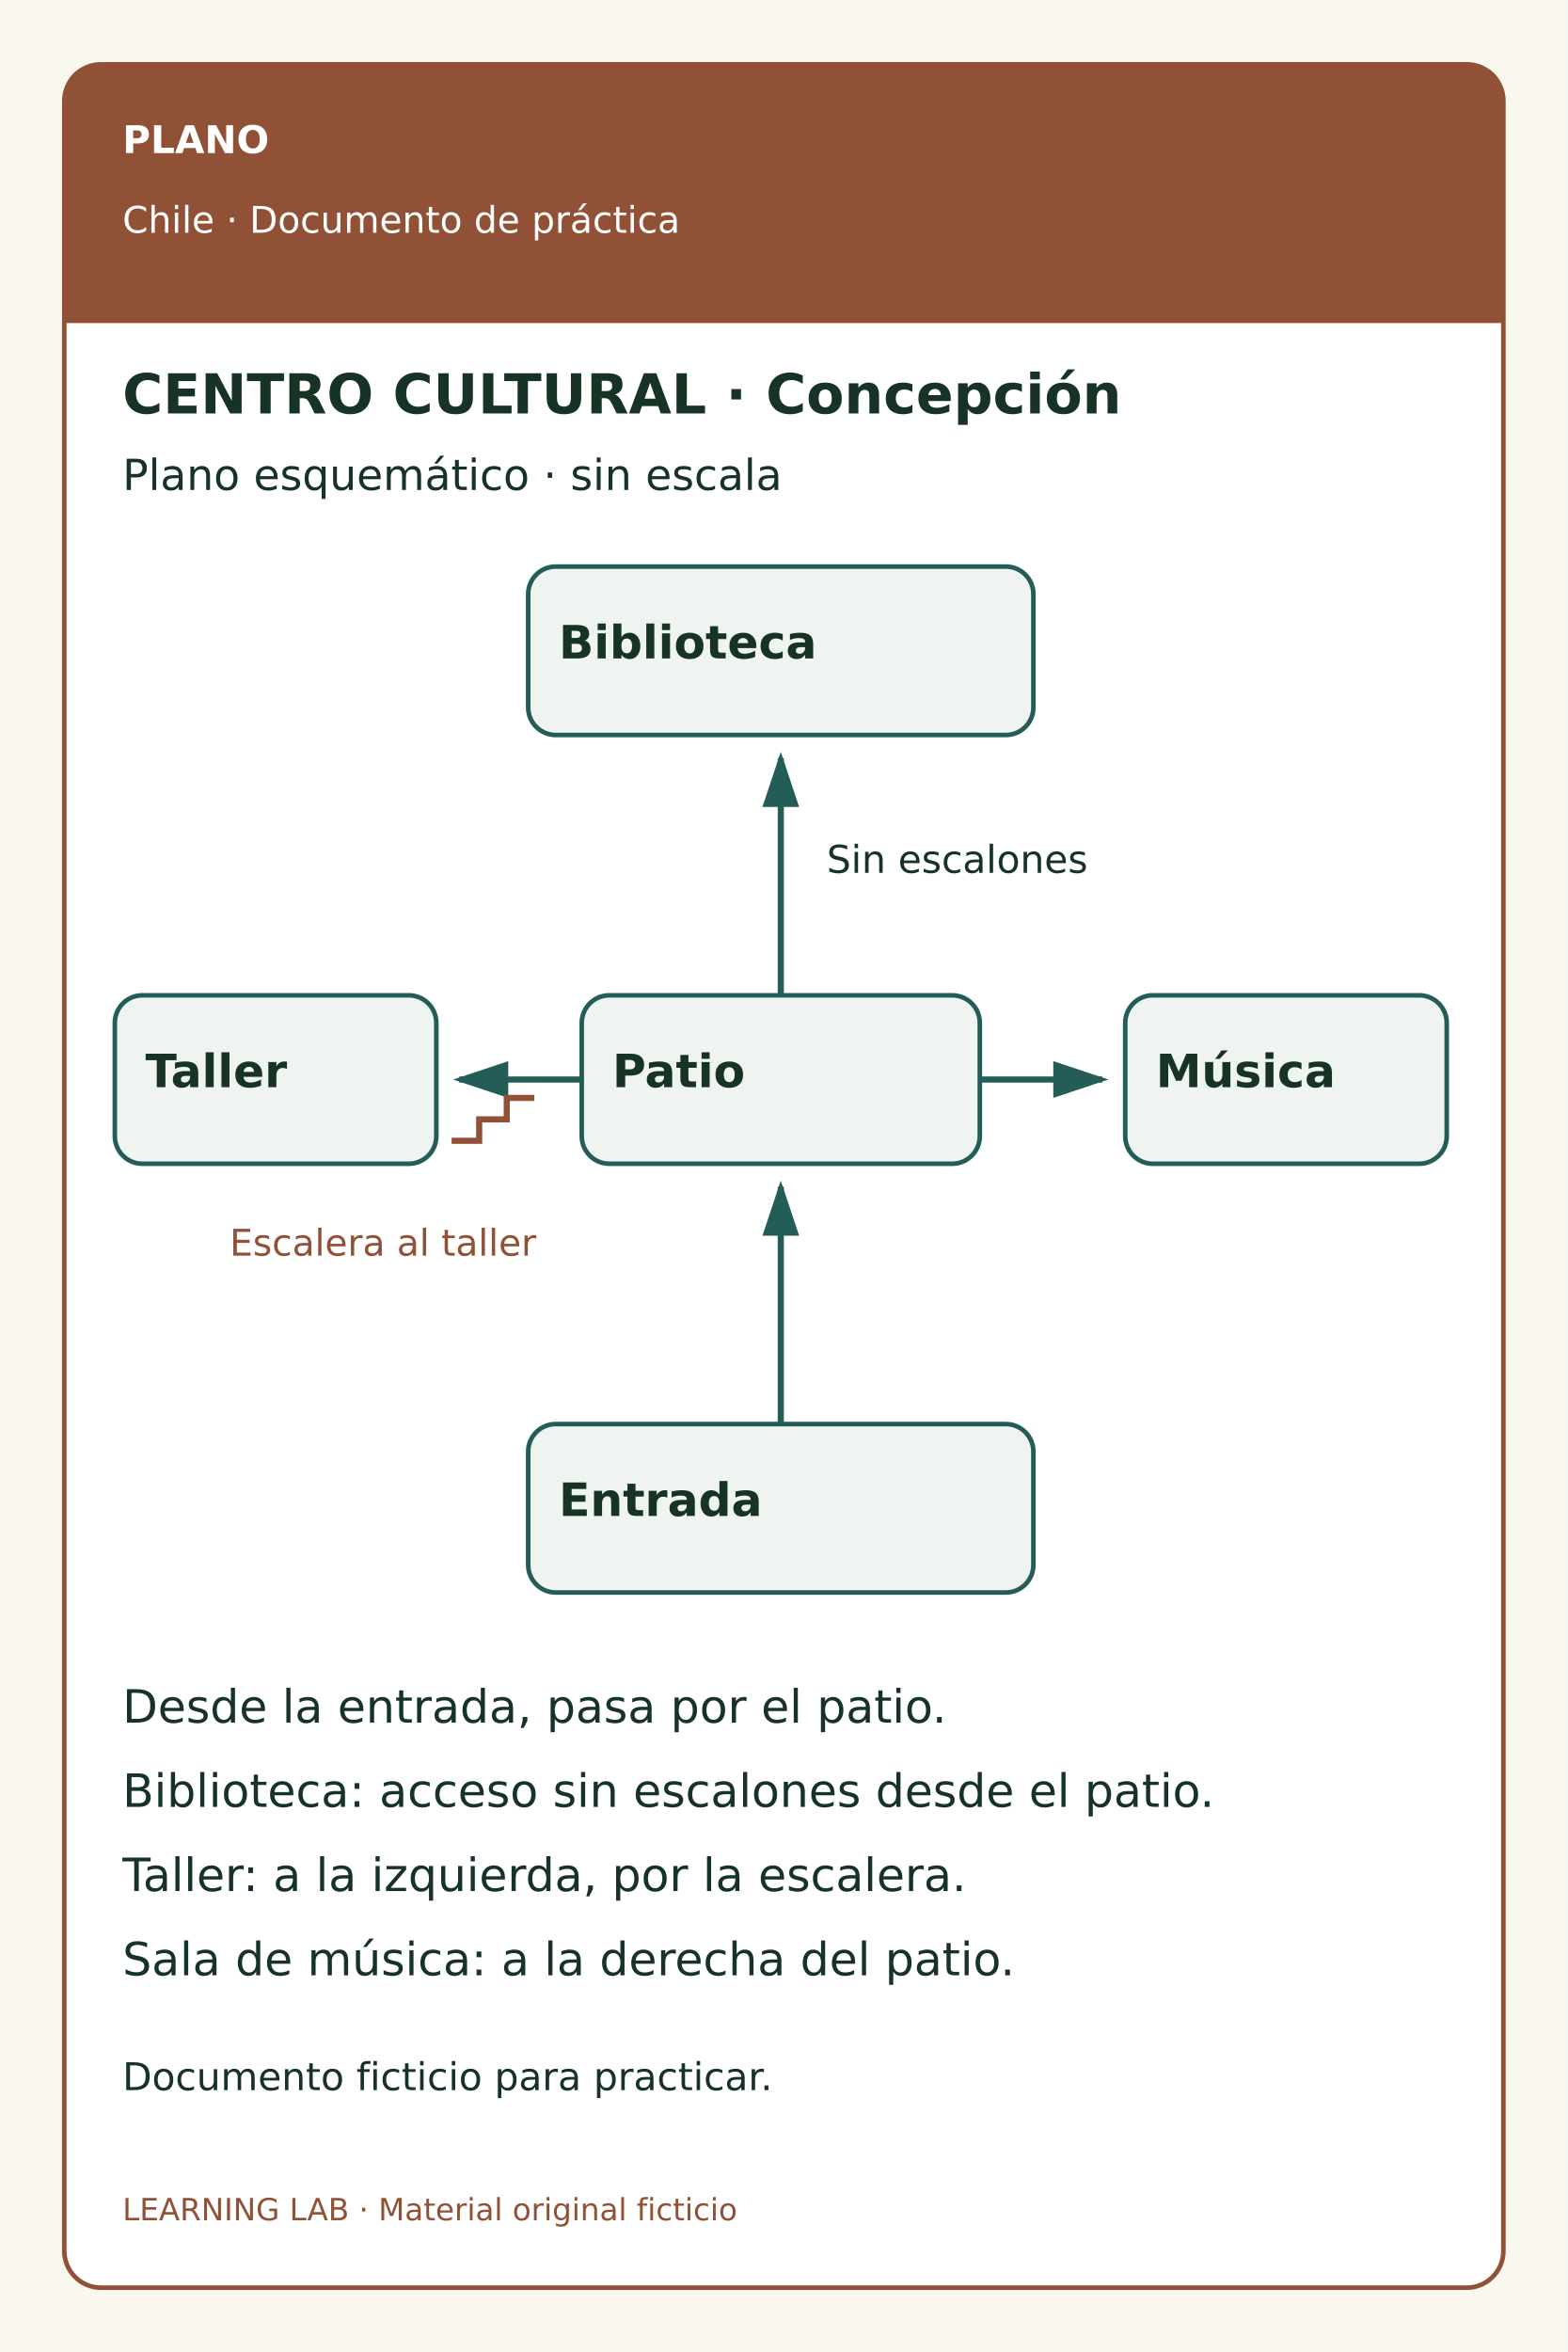
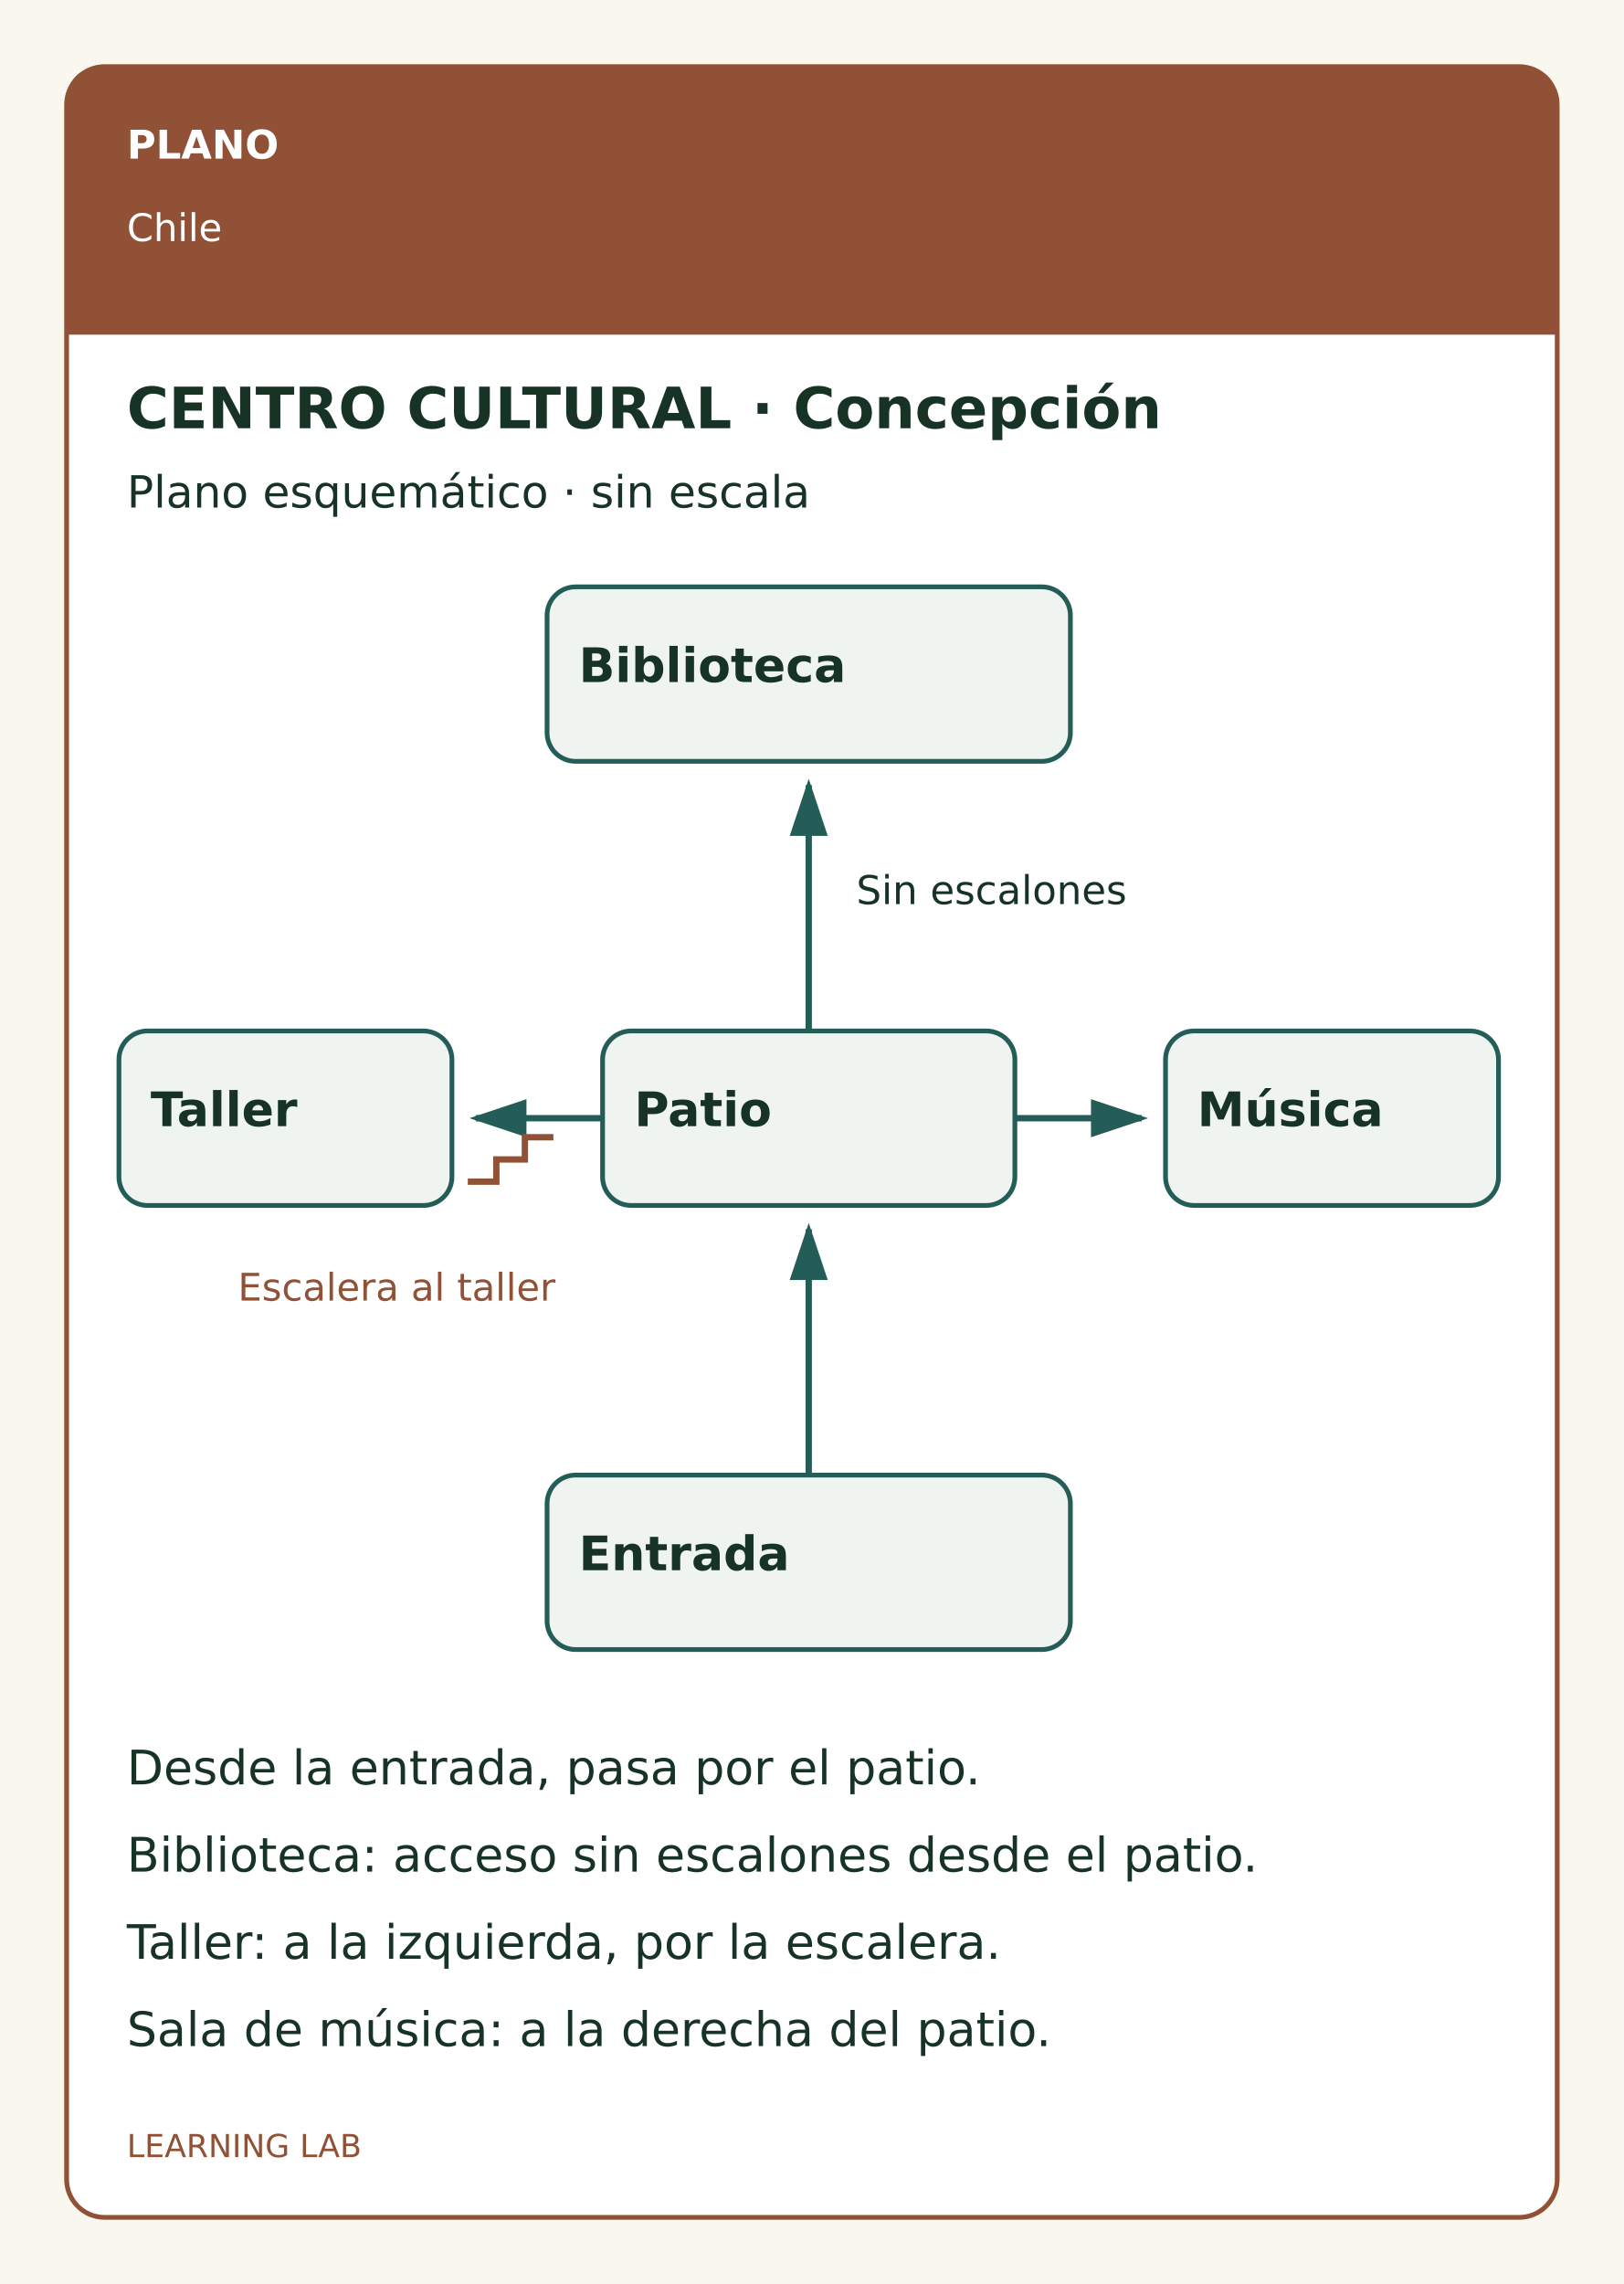
- <svg xmlns="http://www.w3.org/2000/svg" width="1024" height="1536" viewBox="0 0 1024 1536">
-   <rect width="1024" height="1536" fill="#faf7ef" />
-   <rect x="42" y="42" width="940" height="1452" rx="24" fill="white" stroke="#915136" stroke-width="3" />
+ <svg xmlns="http://www.w3.org/2000/svg" width="1024" height="1440" viewBox="0 0 1024 1440">
+   <rect width="1024" height="1440" fill="#faf7ef" />
+   <rect x="42" y="42" width="940" height="1356" rx="24" fill="white" stroke="#915136" stroke-width="3" />
  <path d="M42 66q0-24 24-24h892q24 0 24 24v145H42Z" fill="#915136" />
  <text x="80" y="100" font-family="DejaVu Sans, sans-serif" font-size="25" font-weight="bold" fill="white">PLANO</text>
-   <text x="80" y="152" font-family="DejaVu Sans, sans-serif" font-size="24" font-weight="normal" fill="white">Chile · Documento de práctica</text>
+   <text x="80" y="152" font-family="DejaVu Sans, sans-serif" font-size="24" font-weight="normal" fill="white">Chile</text>
  <text x="80" y="270" font-family="DejaVu Sans, sans-serif" font-size="36" font-weight="bold" fill="#173326">CENTRO CULTURAL · Concepción</text>
  <text x="80" y="320" font-family="DejaVu Sans, sans-serif" font-size="28" font-weight="normal" fill="#173326">Plano esquemático · sin escala</text>
  <defs>
    <marker id="arrow" markerWidth="10" markerHeight="10" refX="8" refY="3" orient="auto">
      <path d="M0,0 L0,6 L9,3 z" fill="#245d58" />
    </marker>
  </defs>
  <rect x="345" y="370" width="330" height="110" rx="18" fill="#eff4f0" stroke="#245d58" stroke-width="3" />
  <text x="365" y="430" font-family="DejaVu Sans, sans-serif" font-size="30" font-weight="bold" fill="#173326">Biblioteca</text>
  <rect x="380" y="650" width="260" height="110" rx="18" fill="#eff4f0" stroke="#245d58" stroke-width="3" />
  <text x="400" y="710" font-family="DejaVu Sans, sans-serif" font-size="30" font-weight="bold" fill="#173326">Patio</text>
  <rect x="345" y="930" width="330" height="110" rx="18" fill="#eff4f0" stroke="#245d58" stroke-width="3" />
  <text x="365" y="990" font-family="DejaVu Sans, sans-serif" font-size="30" font-weight="bold" fill="#173326">Entrada</text>
  <rect x="75" y="650" width="210" height="110" rx="18" fill="#eff4f0" stroke="#245d58" stroke-width="3" />
  <text x="95" y="710" font-family="DejaVu Sans, sans-serif" font-size="30" font-weight="bold" fill="#173326">Taller</text>
  <rect x="735" y="650" width="210" height="110" rx="18" fill="#eff4f0" stroke="#245d58" stroke-width="3" />
  <text x="755" y="710" font-family="DejaVu Sans, sans-serif" font-size="30" font-weight="bold" fill="#173326">Música</text>
  <path d="M510 930V775" fill="none" stroke="#245d58" stroke-width="4" marker-end="url(#arrow)" />
  <path d="M510 650V495" fill="none" stroke="#245d58" stroke-width="4" marker-end="url(#arrow)" />
  <path d="M380 705H300" fill="none" stroke="#245d58" stroke-width="4" marker-end="url(#arrow)" />
  <path d="M640 705H720" fill="none" stroke="#245d58" stroke-width="4" marker-end="url(#arrow)" />
  <text x="540" y="570" font-family="DejaVu Sans, sans-serif" font-size="25" font-weight="normal" fill="#173326">Sin escalones</text>
  <path d="M295 745h18v-14h18v-14h18" fill="none" stroke="#915136" stroke-width="4" />
  <text x="150" y="820" font-family="DejaVu Sans, sans-serif" font-size="24" font-weight="normal" fill="#915136">Escalera al taller</text>
  <text x="80" y="1125" font-family="DejaVu Sans, sans-serif" font-size="30" font-weight="normal" fill="#173326">Desde la entrada, pasa por el patio.</text>
  <text x="80" y="1180" font-family="DejaVu Sans, sans-serif" font-size="30" font-weight="normal" fill="#173326">Biblioteca: acceso sin escalones desde el patio.</text>
  <text x="80" y="1235" font-family="DejaVu Sans, sans-serif" font-size="30" font-weight="normal" fill="#173326">Taller: a la izquierda, por la escalera.</text>
  <text x="80" y="1290" font-family="DejaVu Sans, sans-serif" font-size="30" font-weight="normal" fill="#173326">Sala de música: a la derecha del patio.</text>
-   <text x="80" y="1365" font-family="DejaVu Sans, sans-serif" font-size="25" font-weight="normal" fill="#173326">Documento ficticio para practicar.</text>
-   <text x="80" y="1450" font-family="DejaVu Sans, sans-serif" font-size="20" font-weight="normal" fill="#915136">LEARNING LAB · Material original ficticio</text>
+   <text x="80" y="1360" font-family="DejaVu Sans, sans-serif" font-size="20" font-weight="normal" fill="#915136">LEARNING LAB</text>
</svg>
